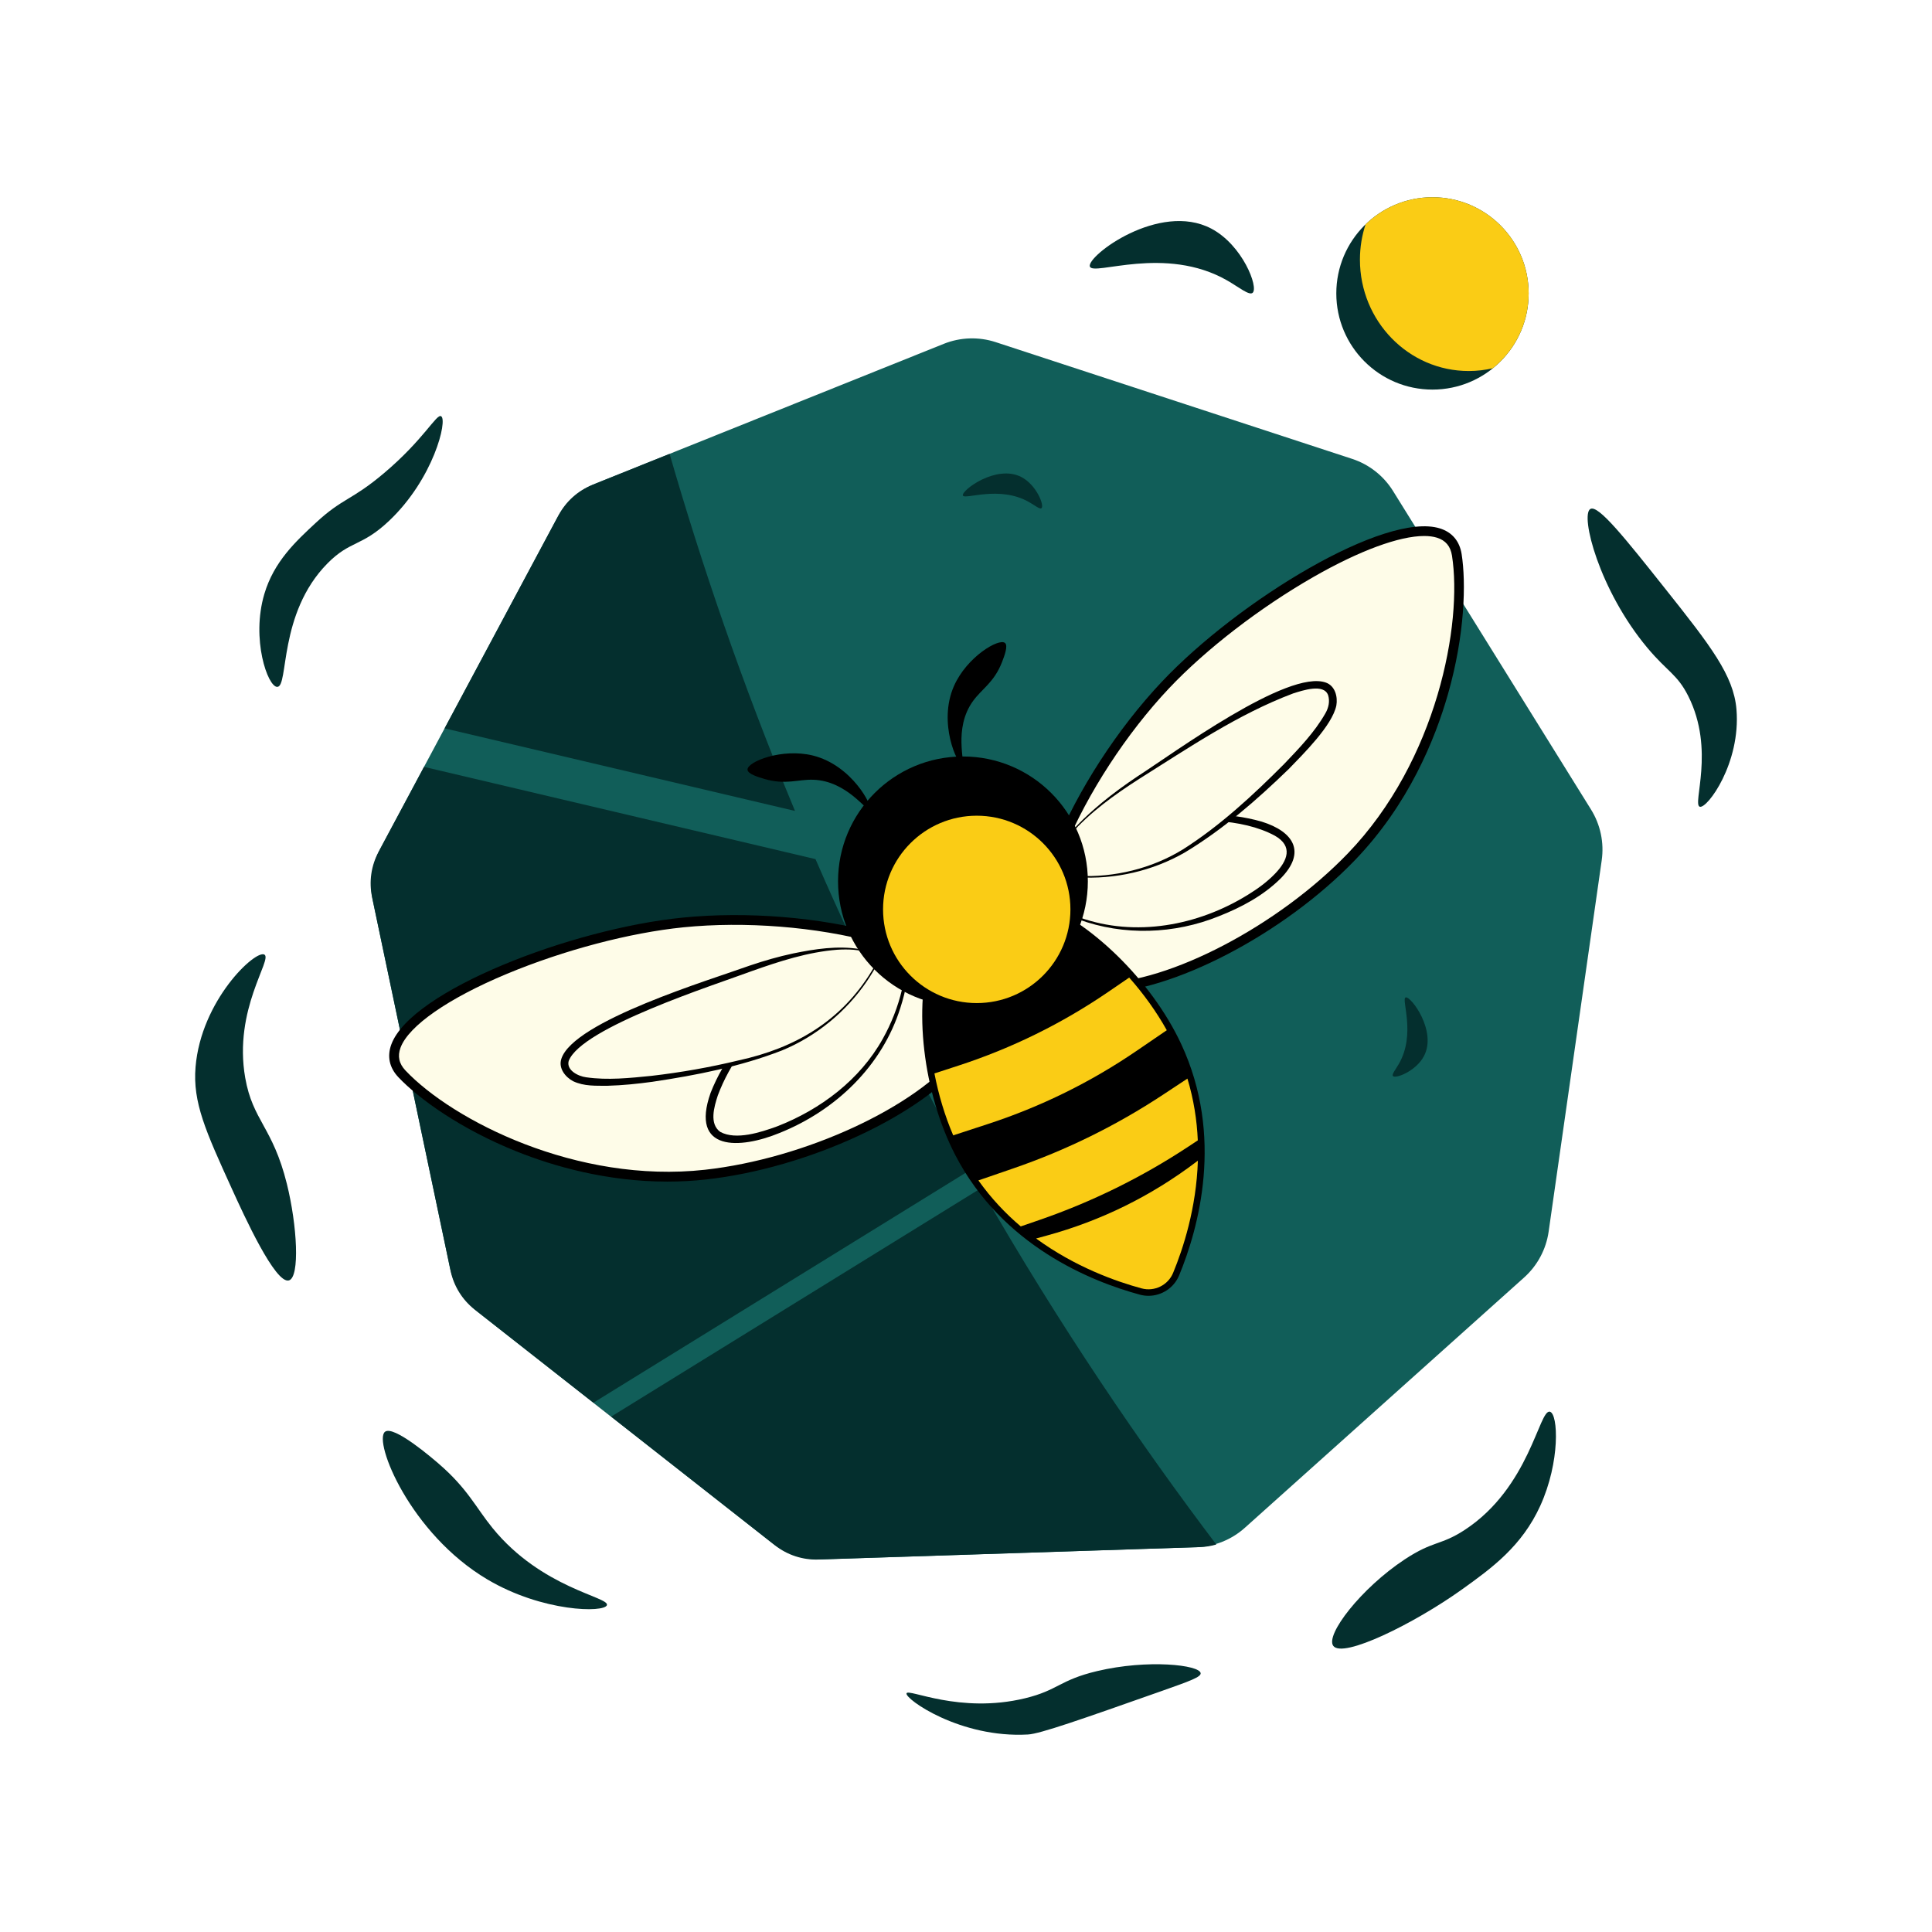
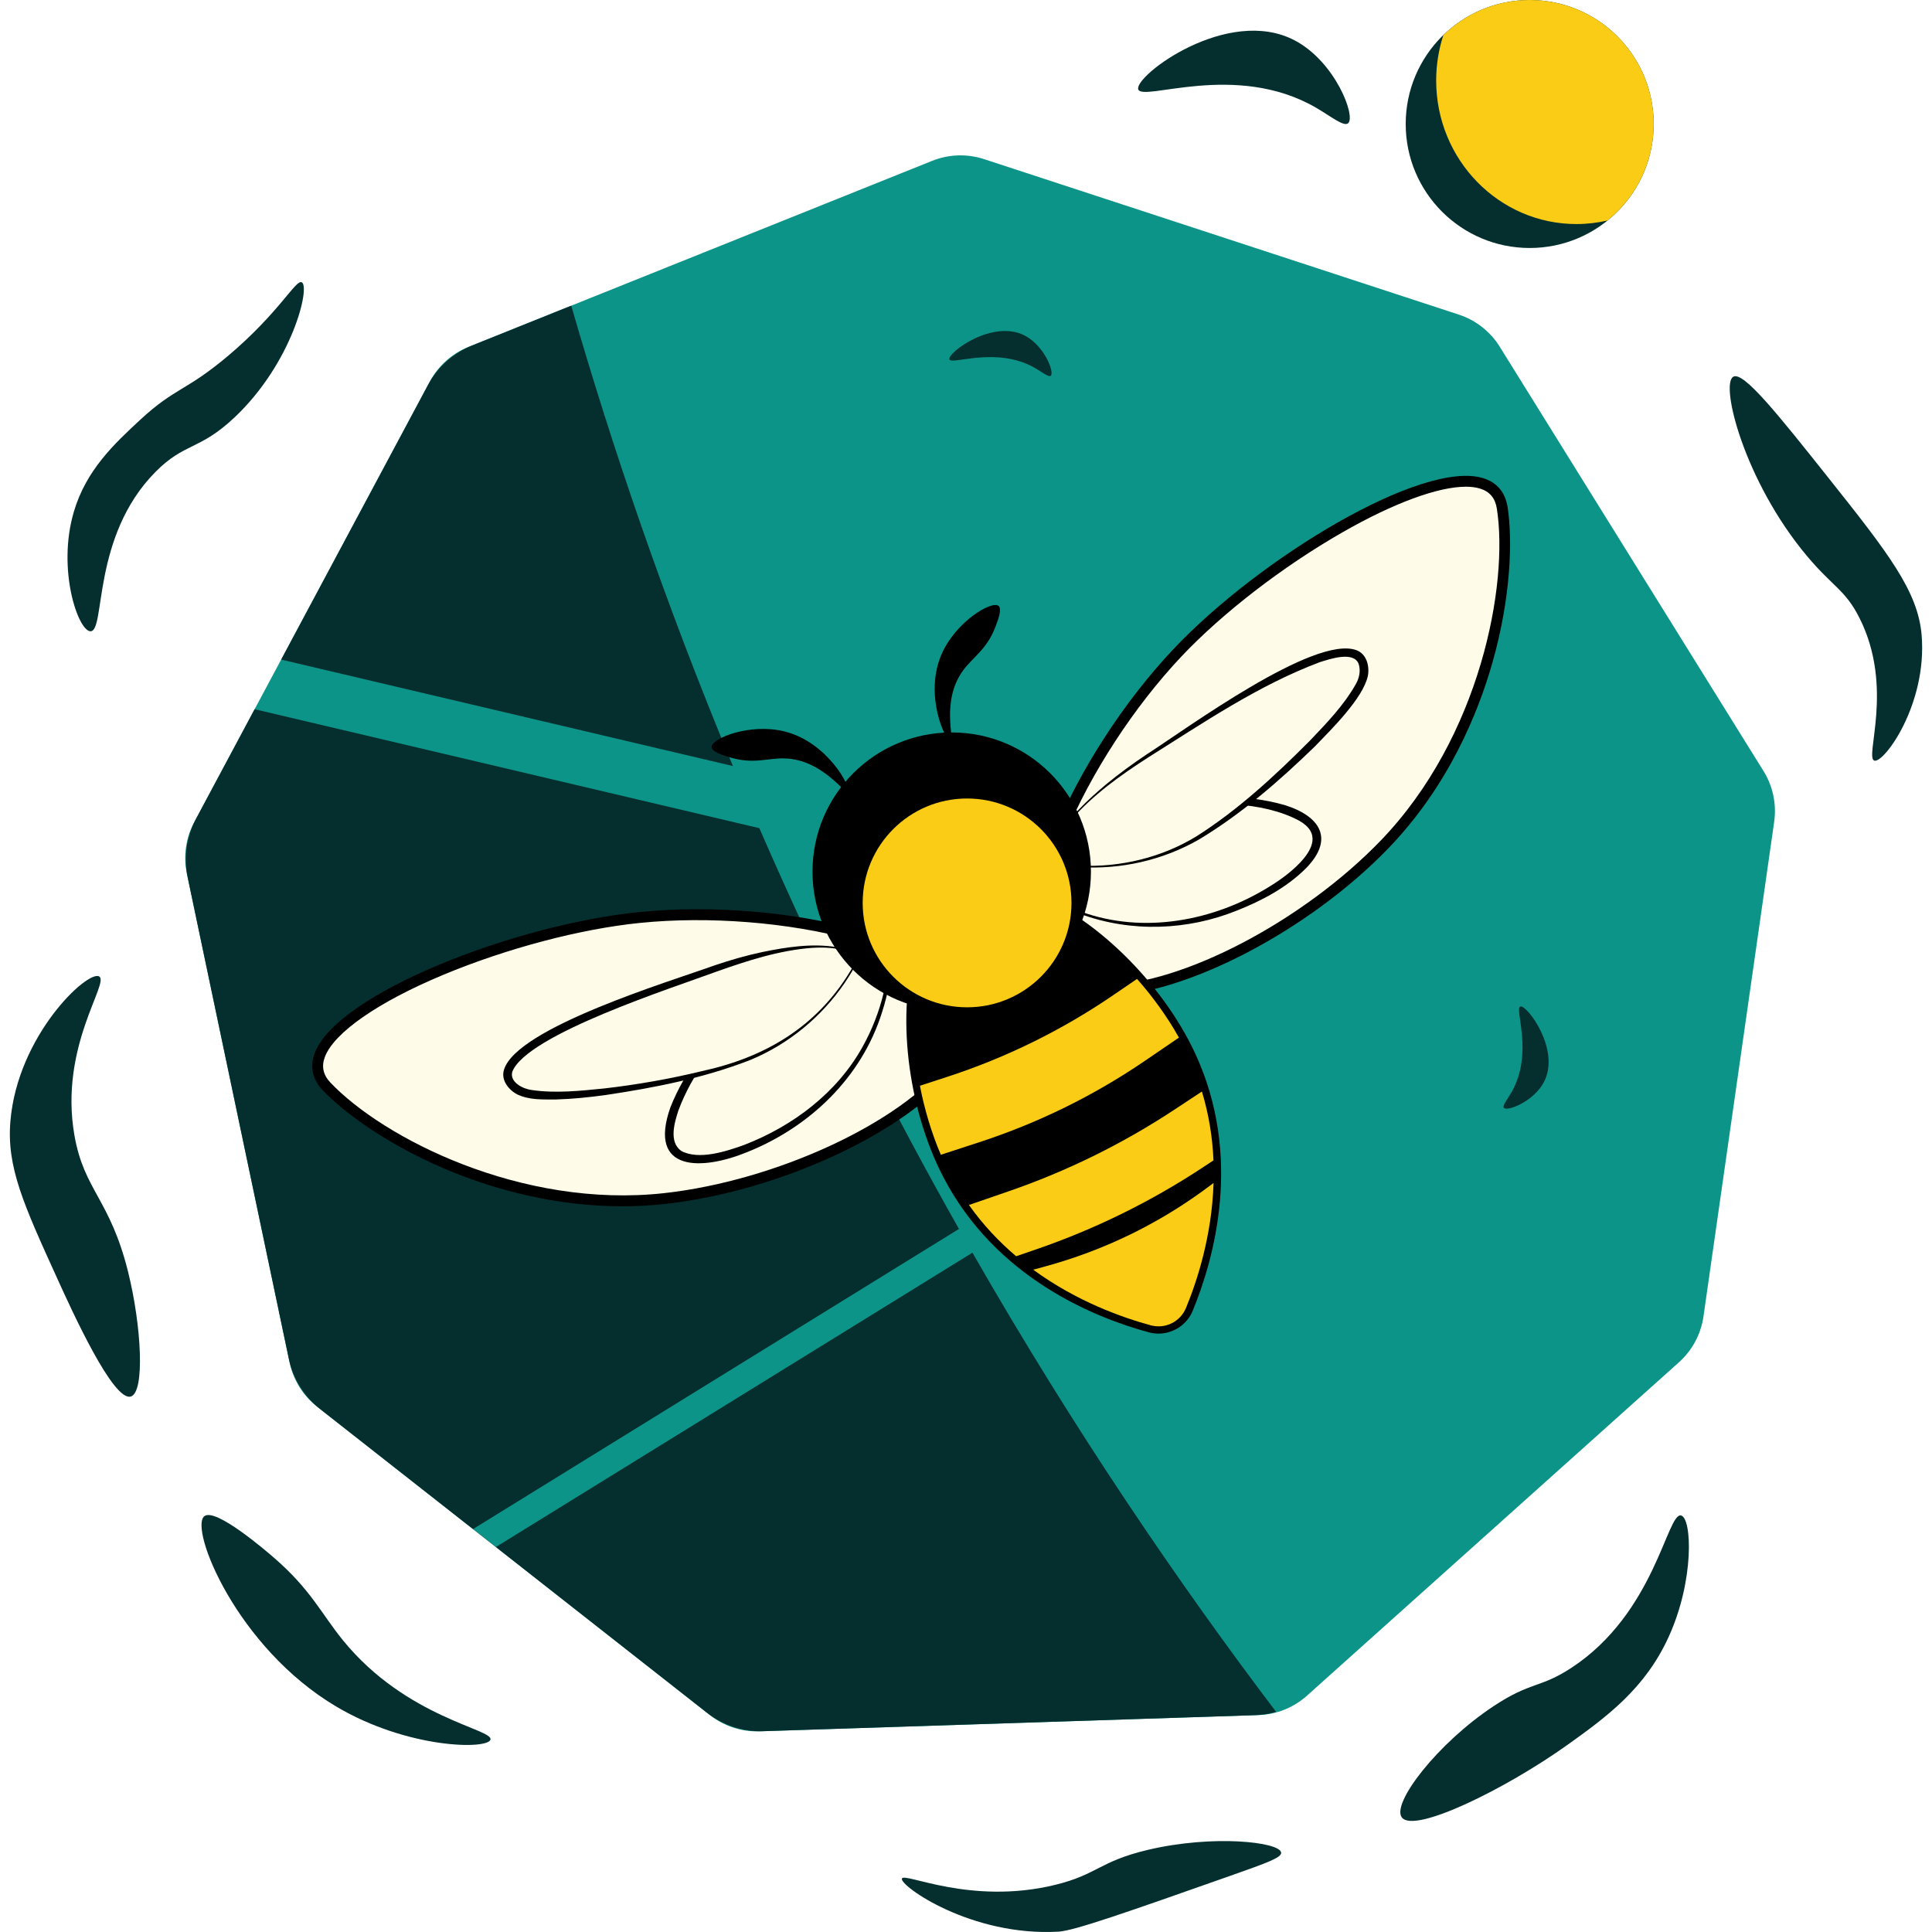
<svg xmlns="http://www.w3.org/2000/svg" version="1.1" id="logo" x="0px" y="0px" viewBox="0 0 1000 1000" style="enable-background:new 0 0 1000 1000;" xml:space="preserve">
  <style type="text/css">
- 	.st0{fill:#115E59;}
+ 	.st0{fill:#0D9488;}
	.st1{fill:none;}
	.st2{fill:#042F2E;}
- 	.st3{fill:#0D9488;}
- 	.st4{fill:#FACC15;}
- 	.st5{fill:#FEFCE8;}
+ 	.st3{fill:#FACC15;}
+ 	.st4{fill:#FEFCE8;}
</style>
  <g>
    <g id="bg_00000062173320780493342500000001210611199719068292_">
-       <path class="st0" d="M619.35,800.81l-194.03,6.32c-9.24,0.3-18.29-2.66-25.56-8.37l-152.7-119.88c-7.27-5.71-12.3-13.8-14.2-22.84    l-39.92-189.99c-1.9-9.05-0.55-18.48,3.81-26.63l91.54-171.2c4.36-8.15,11.45-14.51,20.03-17.95l180.17-72.3    c8.58-3.44,18.1-3.75,26.88-0.88l184.49,60.42c8.79,2.88,16.28,8.76,21.16,16.61L823.51,419c4.88,7.85,6.84,17.17,5.53,26.32    l-27.47,192.18c-1.31,9.15-5.8,17.55-12.68,23.72L644.32,790.79C637.43,796.96,628.59,800.51,619.35,800.81z" />
-       <path class="st1" d="M817.23,394.48L699.27,235.75c-4.82-6.48-11.76-11.06-19.61-12.92l-192.4-45.77    c-7.85-1.87-16.12-0.91-23.33,2.71L325.6,249.09l328.78,539.12c4.81-1.83,9.18-4.72,12.76-8.51l135.83-143.74    c5.55-5.87,8.85-13.5,9.32-21.56l11.66-197.42C824.43,408.92,822.05,400.96,817.23,394.48z" />
+       <path class="st0" d="M651.51,887.71l-258.45,8.42c-9.24,0.3-18.29-2.66-25.56-8.37L164.11,728.08c-7.27-5.71-12.3-13.8-14.2-22.84    L96.73,452.17c-1.9-9.05-0.55-18.48,3.81-26.63l121.93-228.03c4.36-8.15,11.45-14.51,20.03-17.95l239.98-96.31    c8.58-3.44,18.1-3.75,26.88-0.88l245.74,80.48c8.79,2.88,16.28,8.76,21.16,16.61l136.52,219.61c4.88,7.85,6.84,17.17,5.53,26.32    l-36.59,255.98c-1.31,9.15-5.8,17.55-12.68,23.72L676.47,877.69C669.59,883.86,660.75,887.41,651.51,887.71z" />
+       <path class="st1" d="M902.5,363.95l-152.1-204.65c-6.21-8.35-15.16-14.25-25.29-16.66L477.06,83.63    c-10.13-2.41-20.78-1.17-30.08,3.49L268.63,176.5l423.9,695.09c6.2-2.36,11.83-6.08,16.45-10.97L884.11,675.3    c7.15-7.57,11.4-17.41,12.02-27.8l15.03-254.54C911.78,382.57,908.71,372.3,902.5,363.95z" />
      <g>
-         <path class="st1" d="M316.26,733.21l84.93,66.67c6.35,4.99,14.25,7.57,22.32,7.31l197.66-6.44c2.86-0.09,5.67-0.55,8.38-1.33     c-38.93-51.39-80.96-112.86-122.02-184.53L316.26,733.21z" />
-         <path class="st1" d="M346.58,234.92c-13.31,5.34-26.63,10.69-39.94,16.03c-7.49,3.01-13.69,8.56-17.49,15.68l-93.25,174.4     c-3.81,7.12-4.98,15.35-3.32,23.25l40.66,193.54c1.66,7.9,6.05,14.96,12.4,19.95l61.57,48.34l194.98-120.61     c-13.18-23.34-26.24-47.72-39.04-73.18" />
+         <path class="st1" d="M256.59,800.68l109.5,85.96c8.19,6.43,18.38,9.77,28.78,9.43l254.85-8.3c3.68-0.12,7.31-0.71,10.8-1.71     C610.32,819.8,556.13,740.54,503.2,648.14L256.59,800.68z" />
+         <path class="st1" d="M295.68,158.22c-17.17,6.89-34.33,13.78-51.5,20.67c-9.66,3.88-17.65,11.03-22.55,20.21L101.39,423.96     c-4.91,9.18-6.43,19.79-4.29,29.98l52.43,249.53c2.14,10.19,7.8,19.29,15.99,25.72l79.38,62.32l251.39-155.5     c-16.99-30.09-33.83-61.53-50.34-94.35" />
        <g>
-           <path class="st2" d="M507.63,615.08L316.38,733.21l-9.18-7.2l195.02-120.45c-13.19-23.36-26.26-47.76-39.08-73.24      c-15.02-29.86-28.65-59.12-41.04-87.64l-202.62-47.75l-23.58,44.11c-3.81,7.12-4.98,15.35-3.32,23.25l40.66,193.54      c1.66,7.9,6.05,14.96,12.4,19.95l155.55,122.12c6.35,4.99,14.25,7.57,22.32,7.31l197.66-6.44c2.86-0.09,5.67-0.55,8.38-1.33      C590.65,748.08,548.66,686.67,507.63,615.08z" />
-           <path class="st2" d="M411.49,419.74c-27.87-66.96-48.89-129.34-64.91-184.82c-13.31,5.34-26.63,10.69-39.94,16.03      c-7.49,3.01-13.69,8.56-17.49,15.68L230.12,377L411.49,419.74C411.49,419.74,411.49,419.74,411.49,419.74z" />
-           <path class="st2" d="M422.09,444.67L422.09,444.67" />
-           <path class="st2" d="M411.49,419.74" />
-           <rect x="213.5" y="386.96" transform="matrix(0.4715 -0.8818 0.8818 0.4715 -222.4384 402.7287)" class="st2" width="22.59" height="0" />
-           <path class="st3" d="M510.29,613.44c-1.81-3.15-3.62-6.33-5.42-9.52l-2.65,1.64c1.8,3.2,3.61,6.37,5.42,9.53L510.29,613.44z" />
+           <path class="st2" d="M503.33,648.38l-246.58,152.3l-11.84-9.28l251.44-155.3c-17.01-30.12-33.86-61.58-50.39-94.44      c-19.36-38.5-36.93-76.23-52.92-113L131.8,367.09l-30.41,56.87c-4.91,9.18-6.43,19.79-4.29,29.98l52.43,249.53      c2.14,10.19,7.8,19.29,15.99,25.72l200.56,157.45c8.19,6.43,18.38,9.77,28.78,9.43l254.85-8.3c3.68-0.12,7.31-0.71,10.8-1.71      C610.37,819.85,556.23,740.68,503.33,648.38z" />
+           <path class="st2" d="M379.37,396.52c-35.93-86.33-63.04-166.76-83.69-238.3c-17.17,6.89-34.33,13.78-51.5,20.67      c-9.66,3.88-17.65,11.03-22.55,20.21l-76.09,142.31L379.37,396.52C379.37,396.52,379.37,396.52,379.37,396.52z" />
+           <path class="st2" d="M393.04,428.66L393.04,428.66" />
+           <path class="st2" d="M379.37,396.52" />
+           <rect x="124.1" y="354.25" transform="matrix(0.4715 -0.8818 0.8818 0.4715 -239.1151 309.4884)" class="st2" width="29.12" height="0" />
+           <path class="st0" d="M506.76,646.26c-2.33-4.07-4.66-8.16-6.99-12.28l-3.42,2.11c2.33,4.12,4.66,8.21,6.99,12.28L506.76,646.26z      " />
        </g>
      </g>
    </g>
    <g id="bg_deco">
-       <path class="st2" d="M149.57,662.73c-7.02,2.11-23.3-33.68-29.52-47.34c-13.58-29.85-20.37-44.77-18.83-63.14    c2.88-34.46,30.86-60.64,35.59-58.18c4.49,2.33-16.13,28.21-9.88,63.84c3.9,22.22,14.25,25.44,21.55,54.84    C153.84,634.36,155.3,661.01,149.57,662.73z" />
-       <path class="st2" d="M199.23,741.12c-6,5.01,12.98,52.7,53.08,76.42c28.59,16.92,60.55,17.28,61.83,13.27    c1.37-4.27-33.68-8.58-59.16-39.85c-8.74-10.73-12.88-20.37-27.81-33.26C224.24,755.16,203.67,737.4,199.23,741.12z" />
-       <path class="st2" d="M469.21,876.47c-0.89,2.89,27.79,23.31,62.88,21.3c6.3-0.36,27.32-7.74,69.12-22.48    c15.07-5.31,20.48-7.31,20.24-9.27c-0.53-4.24-27.23-7.32-53.61-1.06c-19.45,4.62-20.07,9.89-37.26,14.06    C496.67,887.24,470.04,873.76,469.21,876.47z" />
-       <path class="st2" d="M690.1,851.9c4.93,6.65,41.66-11.39,66.52-29.14c15.65-11.18,31.12-22.51,40.61-43.34    c10.4-22.82,9.32-47.58,5.01-48.72c-5.65-1.49-10.37,39.17-44.17,61.22c-12.47,8.14-16.09,5.38-31.01,15.23    C704.41,822.12,685.9,846.24,690.1,851.9z" />
-       <path class="st2" d="M823.16,263.44c-5.34,3.11,4.53,42.04,29.53,71.89c10.54,12.58,15.43,13.6,21.16,24.98    c14.05,27.92,1.88,56.13,5.97,57.26c3.88,1.07,21.29-22.66,18.97-50.41c-1.47-17.59-13.37-32.88-37.12-62.75    C841.25,278.72,827.22,261.07,823.16,263.44z" />
-       <path class="st2" d="M564.1,137.93c1.57,5.19,38.95-11.32,71.25,7.33c6.03,3.48,11.25,7.83,13.01,6.3    c3.19-2.76-5.19-24.71-21.41-33.24C600.08,104.19,562.46,132.51,564.1,137.93z" />
-       <path class="st2" d="M727.58,516.25c-2.51,0.76,5.47,18.82-3.54,34.42c-1.68,2.92-3.78,5.44-3.05,6.28    c1.33,1.54,11.94-2.51,16.06-10.34C743.88,533.63,730.2,515.45,727.58,516.25z" />
-       <path class="st2" d="M498.38,256.43c0.76,2.51,18.82-5.47,34.42,3.54c2.92,1.68,5.44,3.78,6.28,3.05    c1.54-1.33-2.51-11.94-10.34-16.06C515.77,240.13,497.59,253.82,498.38,256.43z" />
-       <path class="st2" d="M143.48,355.53c6.1,0.01,0.37-37.94,26.02-63.92c11.82-11.97,17.62-8.55,31.82-21.96    c23.08-21.78,30.45-52.19,27.01-54.21c-2.41-1.42-8.86,11.98-29.63,29.51c-16.88,14.25-21.25,12.67-35.28,25.69    c-10.3,9.55-21.65,20.07-26.6,36.81C129.91,330.77,138.56,355.52,143.48,355.53z" />
+       <path class="st2" d="M67.72,722.83c-9.05,2.72-30.05-43.42-38.06-61.04c-17.51-38.48-26.26-57.72-24.28-81.41    c3.71-44.43,39.78-78.18,45.89-75.01c5.79,3.01-20.8,36.38-12.74,82.31c5.03,28.65,18.37,32.79,27.79,70.71    C73.23,686.26,75.1,720.61,67.72,722.83z" />
+       <path class="st2" d="M105.7,784.83c-7.73,6.46,16.74,67.95,68.43,98.53c36.87,21.81,78.07,22.28,79.72,17.11    c1.77-5.51-43.42-11.06-76.28-51.39c-11.27-13.84-16.61-26.26-35.86-42.88C137.94,802.94,111.43,780.04,105.7,784.83z" />
+       <path class="st2" d="M466.81,972.36c-1.15,3.72,35.83,30.06,81.08,27.46c8.12-0.47,35.23-9.98,89.12-28.98    c19.43-6.85,26.41-9.42,26.1-11.96c-0.68-5.46-35.1-9.44-69.12-1.36c-25.08,5.96-25.88,12.75-48.04,18.13    C502.21,986.25,467.88,968.87,466.81,972.36z" />
+       <path class="st2" d="M725.57,940.69c6.35,8.57,53.72-14.69,85.77-37.57c20.18-14.41,40.12-29.02,52.36-55.88    c13.41-29.42,12.02-61.35,6.46-62.82c-7.28-1.93-13.37,50.5-56.95,78.94c-16.08,10.49-20.75,6.94-39.98,19.64    C744.01,902.29,720.15,933.39,725.57,940.69z" />
+       <path class="st2" d="M897.12,195c-6.89,4.02,5.84,54.21,38.08,92.69c13.59,16.22,19.89,17.53,27.28,32.2    c18.12,36,2.43,72.37,7.69,73.82c5.01,1.38,27.45-29.22,24.46-65c-1.9-22.68-17.24-42.4-47.86-80.9    C920.44,214.7,902.36,191.95,897.12,195z" />
+       <path class="st2" d="M589.15,46.21c2.03,6.69,50.22-14.6,91.87,9.45c7.78,4.49,14.51,10.09,16.77,8.13    c4.11-3.56-6.7-31.86-27.61-42.86C635.55,2.7,587.04,39.22,589.15,46.21z" />
+       <path class="st2" d="M786.91,520.95c-3.23,0.98,7.05,24.26-4.56,44.38c-2.17,3.76-4.87,7.01-3.93,8.1    c1.72,1.98,15.39-3.24,20.7-13.34C807.93,543.36,790.29,519.92,786.91,520.95z" />
+       <path class="st2" d="M491.4,185.97c0.98,3.23,24.26-7.05,44.38,4.56c3.76,2.17,7.01,4.87,8.1,3.93    c1.98-1.72-3.24-15.39-13.34-20.7C513.82,164.95,490.38,182.59,491.4,185.97z" />
+       <path class="st2" d="M46.85,326.75c7.86,0.02,0.48-48.91,33.54-82.41c15.24-15.44,22.71-11.03,41.03-28.31    c29.76-28.08,39.25-67.29,34.83-69.89c-3.11-1.82-11.43,15.45-38.2,38.04c-21.77,18.37-27.4,16.34-45.49,33.12    c-13.27,12.31-27.91,25.88-34.3,47.46C29.35,294.83,40.51,326.74,46.85,326.75z" />
      <g>
-         <circle class="st2" cx="741.45" cy="151.87" r="49.78" />
+         <circle class="st2" cx="791.77" cy="64.18" r="64.18" />
        <g>
-           <path class="st4" d="M760.23,192.04c4.29,0,8.46-0.51,12.47-1.44c11.3-9.12,18.53-23.08,18.53-38.73      c0-27.49-22.29-49.78-49.78-49.78c-13.47,0-25.69,5.36-34.65,14.06c-1.87,5.74-2.9,11.87-2.9,18.25      C703.9,166.24,729.12,192.04,760.23,192.04z" />
+           <path class="st3" d="M815.98,115.97c5.53,0,10.91-0.65,16.08-1.85c14.56-11.76,23.89-29.76,23.89-49.94      C855.95,28.73,827.22,0,791.77,0c-17.37,0-33.12,6.91-44.67,18.12c-2.41,7.4-3.74,15.31-3.74,23.53      C743.36,82.7,775.87,115.97,815.98,115.97z" />
        </g>
      </g>
    </g>
    <g id="bee">
      <g>
-         <path class="st5" d="M208.07,555.86c22.62,23.86,86.79,59.93,157.15,52.11c70.48-7.83,146.24-52.89,141.81-85.45     c-4.41-32.43-88.22-51.64-153.57-45.05C284.97,484.37,182.16,528.52,208.07,555.86z" />
-         <path d="M345.44,611.59c-31.54,0-58.94-7.99-77.64-15.44c-29.66-11.82-51.25-27.66-61.57-38.55l0,0     c-4.7-4.96-5.97-10.86-3.66-17.06c10.3-27.71,92.81-59.75,150.63-65.57c66.98-6.75,151.64,12.81,156.32,47.22     c1.08,7.92-1.97,16.55-9.07,25.65c-22.82,29.26-82.11,56.78-134.96,62.65C358.66,611.25,351.96,611.59,345.44,611.59z      M209.9,554.12c24.41,25.76,88.66,58.71,155.03,51.34c51.67-5.74,109.45-32.42,131.54-60.74c6.23-7.98,8.93-15.34,8.05-21.86     c-1.88-13.83-20.87-26.61-52.09-35.06c-29.95-8.11-66.86-11.03-98.72-7.82c-27.71,2.79-61.87,11.8-91.38,24.1     c-30.25,12.61-50.81,26.89-55.02,38.2C205.68,546.69,206.52,550.56,209.9,554.12L209.9,554.12z" />
+         <path class="st4" d="M168.98,562.26c25.21,26.6,96.74,66.8,175.16,58.09c78.56-8.73,163-58.95,158.06-95.24     c-4.92-36.14-98.33-57.56-171.17-50.22C254.7,482.58,140.1,531.79,168.98,562.26z" />
+         <path d="M322.1,624.38c-35.15,0-65.7-8.91-86.53-17.21c-33.06-13.17-57.13-30.83-68.63-42.97l0,0     c-5.24-5.53-6.65-12.11-4.08-19.02c11.48-30.88,103.45-66.6,167.89-73.09c74.65-7.52,169.02,14.28,174.24,52.64     c1.2,8.83-2.2,18.45-10.11,28.59c-25.44,32.61-91.52,63.29-150.43,69.83C336.83,624,329.36,624.38,322.1,624.38z M171.02,560.33     c27.21,28.71,98.82,65.44,172.8,57.23c57.59-6.4,121.99-36.14,146.62-67.7c6.94-8.9,9.96-17.09,8.97-24.37     c-2.1-15.41-23.26-29.65-58.06-39.08c-33.38-9.04-74.52-12.3-110.04-8.72c-30.88,3.11-68.96,13.16-101.85,26.87     c-33.71,14.05-56.64,29.97-61.33,42.58C166.31,552.04,167.26,556.36,171.02,560.33L171.02,560.33z" />
      </g>
      <g>
-         <path class="st5" d="M754.04,287.18c5.11,32.48-5.46,105.33-54.58,156.31c-49.2,51.07-131.12,83.61-154.22,60.23     c-23-23.28,12.91-101.4,57.99-149.16C650.48,304.5,748.19,249.97,754.04,287.18z" />
-         <path d="M568.87,513.96c-11.32,0-19.87-2.85-25.42-8.46c-24.41-24.7,11.74-103.72,57.95-152.67     c39.89-42.26,115.62-88.08,143.85-79.34c6.32,1.96,10.23,6.56,11.29,13.31l0,0c2.33,14.82,1.71,41.59-7.02,72.3     c-6.64,23.36-20.4,57.26-48.24,86.15c-36.9,38.3-94.87,68.48-131.98,68.72C569.16,513.95,569.01,513.96,568.87,513.96z      M737.17,277.43c-12.84,0-33.44,7.53-57.25,21.16c-27.75,15.88-55.73,37.45-74.85,57.7c-21.98,23.29-42.18,54.31-54.03,82.99     c-12.35,29.9-13.81,52.74-4,62.66c4.57,4.62,11.91,6.96,21.83,6.96c0.13,0,0.27,0,0.4,0c35.91-0.23,92.3-29.73,128.37-67.17     c46.34-48.1,59.42-119.1,53.9-154.16l0,0c-0.76-4.85-3.31-7.88-7.79-9.27C741.87,277.72,739.67,277.43,737.17,277.43z" />
+         <path class="st4" d="M777.53,262.79c5.7,36.2-6.08,117.4-60.83,174.22c-54.84,56.92-146.15,93.19-171.89,67.13     c-25.64-25.95,14.38-113.03,64.64-166.26C662.1,282.09,771,221.31,777.53,262.79z" />
+         <path d="M571.14,515.55c-12.62,0-22.15-3.17-28.34-9.43c-27.21-27.54,13.09-115.61,64.59-170.17     c44.46-47.1,128.87-98.18,160.34-88.44c7.05,2.18,11.4,7.31,12.58,14.84l0,0c2.6,16.52,1.91,46.36-7.82,80.59     c-7.4,26.03-22.74,63.82-53.77,96.03c-41.13,42.69-105.75,76.33-147.11,76.59C571.45,515.55,571.3,515.55,571.14,515.55z      M758.72,251.92c-14.32,0-37.28,8.4-63.81,23.58c-30.93,17.7-62.12,41.74-83.42,64.31c-24.5,25.96-47.02,60.54-60.22,92.51     c-13.77,33.32-15.39,58.78-4.46,69.84c5.09,5.15,13.27,7.76,24.33,7.76c0.15,0,0.3,0,0.45,0     c40.03-0.25,102.88-33.14,143.09-74.87c51.65-53.61,66.23-132.75,60.08-171.83l0,0c-0.85-5.41-3.69-8.79-8.69-10.33     C763.97,252.24,761.51,251.92,758.72,251.92z" />
      </g>
      <g id="ears_00000101783701917942496120000011021846856656249477_">
-         <path id="ears_00000141451830548474345020000009780082422666154685_" d="M520.16,332.77c1.76,1.4-0.29,6.72-1.48,9.83     c-4.09,10.62-10.43,13.86-15.08,20.29c-10.34,14.31-3.63,32.5-5.68,32.74c-2.24,0.26-12.58-21.38-4.15-40.54     C500.39,340.05,516.95,330.22,520.16,332.77z" />
+         <path id="ears_00000141451830548474345020000009780082422666154685_" d="M516.84,313.6c1.96,1.56-0.32,7.49-1.65,10.96     c-4.56,11.84-11.63,15.44-16.81,22.61c-11.52,15.95-4.05,36.23-6.33,36.5c-2.5,0.29-14.03-23.83-4.63-45.19     C494.8,321.72,513.27,310.76,516.84,313.6z" />
      </g>
      <g id="inside_wings">
        <g>
          <g>
-             <path class="st5" d="M401.93,522.33c23.8-19.77,49.85-22.31,61.75-22.34c3.54-0.01,5.78,2.6,5.23,6.1       c-1.85,11.75-8.34,37.11-31.52,57.61c-22.78,20.15-58.52,32.81-67.68,22.13C360.56,575.15,378.53,541.77,401.93,522.33z" />
-             <path d="M401.05,521.28c16.91-13.73,38.3-21.3,59.98-22.02c0,0,2.32-0.04,2.32-0.04c5.26-0.15,7.36,4.16,6.05,8.88       c-0.79,4.57-1.92,9.08-3.35,13.49c-9.48,30.2-33.47,53.16-62.53,64.82c-20.52,8.46-46.5,9.8-35.73-20.71       C374.63,548.21,386.78,533.23,401.05,521.28L401.05,521.28z M402.81,523.39c-13.5,11.84-25,26.77-31.28,43.63       c-1.88,5.8-4.55,14.66,1.28,18.85c8.15,4.43,21.04,0.19,29.39-2.85c22.45-8.71,42.92-24.09,54.76-45.4       c4.43-7.94,7.79-16.51,9.89-25.37c0.56-3.62,3.36-9.53-1.46-11.23c-1.06-0.39-3.13-0.21-4.3-0.2       C439.85,501.5,418.96,509.67,402.81,523.39L402.81,523.39z" />
+             <path class="st4" d="M385.06,524.89c26.53-22.04,55.56-24.87,68.83-24.9c3.95-0.01,6.44,2.9,5.83,6.8       c-2.06,13.1-9.3,41.36-35.13,64.21c-25.4,22.46-65.23,36.57-75.43,24.67C338.95,583.77,358.98,546.56,385.06,524.89z" />
+             <path d="M384.08,523.71c18.85-15.3,42.69-23.74,66.85-24.54c0,0,2.58-0.05,2.58-0.05c5.87-0.16,8.2,4.63,6.74,9.9       c-0.89,5.09-2.14,10.12-3.74,15.03c-10.57,33.66-37.3,59.25-69.7,72.25c-22.87,9.43-51.83,10.92-39.83-23.09       C354.64,553.74,368.17,537.03,384.08,523.71L384.08,523.71z M386.04,526.07c-15.05,13.19-27.86,29.83-34.87,48.63       c-2.1,6.47-5.08,16.34,1.43,21.01c9.09,4.94,23.46,0.21,32.76-3.17c25.02-9.7,47.83-26.85,61.04-50.6       c4.94-8.85,8.69-18.4,11.02-28.28c0.63-4.03,3.75-10.62-1.63-12.52c-1.18-0.43-3.49-0.23-4.79-0.23       C427.32,501.67,404.04,510.78,386.04,526.07L386.04,526.07z" />
          </g>
          <g>
-             <path class="st5" d="M388.76,501.15c29.2-10.23,50.17-12.33,61.33-8.21c3.32,1.23,4.51,4.45,2.77,7.54       c-5.83,10.37-20.76,31.87-49.63,43c-28.38,10.94-93.96,21.67-105.91,14.25C269.75,540.58,360.05,511.21,388.76,501.15z" />
-             <path d="M388.26,499.72c7.29-2.46,14.7-4.61,22.24-6.21c11.26-2.31,22.96-4.13,34.42-2.27c3.61,0.7,8.83,1.58,9.07,6.16       c0.15,2.06-1.14,3.77-2.08,5.46c-0.99,1.65-2.02,3.27-3.09,4.86c-10.81,15.93-26.28,28.66-44.1,36       c-21.52,8.36-44.33,12.83-67.1,16.22c-7.62,1.04-15.29,1.84-23.06,2.05c-6.01-0.04-12.19,0.36-17.94-2.37       c-4.06-2.17-7.63-6.71-6.09-11.5C296.63,528.53,367.83,507.1,388.26,499.72L388.26,499.72z M389.26,502.59       c-19.28,7.18-88.46,29.26-94.92,46.6c-1.24,4.76,4.89,7.88,9.05,8.41c11.12,1.62,22.62,0.38,33.82-0.74       c15.14-1.75,30.22-4.41,45.04-7.99c29.26-6.35,53.17-20.33,69.01-46.38c0.9-1.59,2.15-3.15,2.03-5.05       c-0.02-1.82-1.37-3.38-3.04-4.04c-5.35-1.98-11.18-2.16-16.83-1.82C418.22,492.76,403.57,497.52,389.26,502.59L389.26,502.59z" />
+             <path class="st4" d="M370.38,501.29c32.55-11.4,55.91-13.75,68.36-9.15c3.7,1.37,5.03,4.96,3.09,8.41       c-6.5,11.56-23.14,35.52-55.32,47.93c-31.63,12.2-104.73,24.16-118.04,15.88C237.73,545.23,338.38,512.49,370.38,501.29z" />
+             <path d="M369.82,499.69c8.13-2.74,16.38-5.14,24.79-6.92c12.55-2.58,25.59-4.6,38.37-2.54c4.03,0.78,9.85,1.76,10.11,6.86       c0.16,2.3-1.27,4.2-2.32,6.09c-1.1,1.84-2.26,3.64-3.45,5.42c-12.05,17.76-29.29,31.95-49.16,40.12       c-23.99,9.32-49.41,14.3-74.79,18.08c-8.5,1.16-17.04,2.05-25.7,2.29c-6.7-0.05-13.59,0.4-20-2.65       c-4.53-2.42-8.5-7.48-6.79-12.82C267.69,531.8,347.06,507.92,369.82,499.69L369.82,499.69z M370.94,502.88       c-21.49,8-98.6,32.61-105.8,51.94c-1.38,5.31,5.46,8.79,10.09,9.37c12.39,1.81,25.21,0.43,37.7-0.83       c16.88-1.95,33.68-4.91,50.2-8.9c32.62-7.08,59.27-22.66,76.92-51.69c1-1.77,2.39-3.51,2.27-5.63       c-0.02-2.03-1.52-3.77-3.39-4.5c-5.96-2.2-12.46-2.4-18.75-2.02C403.22,491.93,386.89,497.23,370.94,502.88L370.94,502.88z" />
          </g>
        </g>
        <g>
          <g>
-             <path class="st5" d="M597.92,425.89c-30.19,6.8-48.09,25.89-55.37,35.3c-2.17,2.8-1.46,6.17,1.64,7.87       c10.44,5.7,34.49,16.03,64.87,10.17c29.87-5.76,61.7-26.36,58.82-40.12C665.01,425.33,627.59,419.2,597.92,425.89z" />
-             <path d="M598.17,427.02c-20.78,4.41-40.17,15.87-53.68,32.36c0,0-1.43,1.78-1.43,1.78c-2.07,2.27-1.76,5.75,1,7.3       c4.66,2.55,9.61,4.65,14.63,6.38c28.95,10.39,61.5,4.26,87.19-11.68c5.13-3.14,10.02-6.72,14.1-10.96       c6.42-6.69,9.49-14.17-0.13-19.65C642.85,423.36,616.89,423.28,598.17,427.02L598.17,427.02z M597.66,424.75       c18.16-4.04,37.41-4.65,55.44,0.54c16.53,5.16,23.27,15.83,9.6,29.56c-9.02,8.87-20.2,14.8-31.81,19.38       c-23.01,9.32-49.24,10.23-72.57,1.67c-4.35-1.56-8.59-3.42-12.67-5.58c-4.25-1.74-6.43-5.69-3.21-9.64c0,0,1.44-1.8,1.44-1.8       C557.62,442.22,576.56,429.77,597.66,424.75L597.66,424.75z" />
+             <path class="st4" d="M603.51,417.39c-33.64,7.58-53.6,28.86-61.72,39.34c-2.42,3.12-1.63,6.87,1.83,8.77       c11.64,6.36,38.45,17.86,72.31,11.33c33.29-6.42,68.77-29.38,65.56-44.72C678.29,416.77,636.58,409.94,603.51,417.39z" />
+             <path d="M603.8,418.66c-23.16,4.91-44.77,17.69-59.83,36.07c0,0-1.6,1.99-1.6,1.99c-2.31,2.53-1.96,6.41,1.11,8.14       c5.19,2.85,10.71,5.18,16.31,7.11c32.27,11.58,68.55,4.75,97.18-13.01c5.71-3.5,11.17-7.5,15.72-12.21       c7.15-7.46,10.58-15.8-0.14-21.9C653.6,414.57,624.66,414.48,603.8,418.66L603.8,418.66z M603.22,416.12       c20.24-4.5,41.69-5.18,61.79,0.6c18.42,5.75,25.93,17.64,10.71,32.95c-10.05,9.89-22.52,16.5-35.45,21.61       c-25.64,10.39-54.88,11.4-80.89,1.86c-4.85-1.74-9.57-3.81-14.13-6.22c-4.73-1.94-7.17-6.34-3.58-10.74c0,0,1.6-2.01,1.6-2.01       C558.6,435.59,579.71,421.73,603.22,416.12L603.22,416.12z" />
          </g>
          <g>
-             <path class="st5" d="M589.17,402.53c-25.92,16.9-40.38,32.22-43.92,43.58c-1.06,3.38,0.78,6.29,4.28,6.8       c11.78,1.71,37.92,2.99,64.35-13.09c25.98-15.81,74.49-61.23,75.9-75.22C693.01,332.29,614.65,385.92,589.17,402.53z" />
-             <path d="M589.6,403.18c-12.81,8.23-25.39,17.22-35.48,28.72c-3.09,3.62-5.85,7.56-7.76,11.92c-1.11,2.42-2.01,5.74,0.43,7.63       c1.46,1.25,3.47,1.21,5.29,1.47c1.9,0.2,3.8,0.34,5.7,0.44c19,0.92,38.34-3.77,54.51-13.72c19.26-12.25,36.23-27.99,52.3-44.12       c7.77-8.14,15.81-16.45,21.37-26.2c1.77-3.01,2.43-6.36,1.49-9.45c-2.19-6.27-13.29-2.46-18.05-0.98       C640.87,369.61,615.32,387.03,589.6,403.18L589.6,403.18z M588.74,401.87c18.49-11.87,77.95-55.71,97.58-48.55       c4.73,1.72,6.17,7.3,5.37,11.85c-2.16,10.41-17.1,25.05-24.59,32.83c-16.55,16.03-34.06,31.34-53.86,43.25       c-16.73,9.61-36.27,14.04-55.5,12.82c-1.92-0.13-3.83-0.3-5.74-0.54c-1.9-0.28-4.03-0.32-5.55-1.68       c-3.43-2.96-0.93-7.58,0.71-10.82c5.63-10.11,14.29-18.11,23.06-25.48C576.15,410.67,582.36,406.15,588.74,401.87       L588.74,401.87z" />
+             <path class="st4" d="M593.76,391.36c-28.89,18.83-45,35.92-48.96,48.58c-1.18,3.77,0.87,7.01,4.77,7.58       c13.13,1.9,42.26,3.34,71.72-14.59c28.96-17.63,83.03-68.25,84.6-83.84C709.51,313.06,622.16,372.84,593.76,391.36z" />
+             <path d="M594.23,392.09c-14.28,9.17-28.3,19.2-39.55,32.01c-3.45,4.03-6.52,8.43-8.65,13.29c-1.24,2.7-2.24,6.39,0.48,8.51       c1.63,1.4,3.87,1.35,5.9,1.64c2.12,0.22,4.24,0.38,6.36,0.49c21.18,1.03,42.73-4.2,60.75-15.3       c21.47-13.66,40.38-31.2,58.3-49.18c8.66-9.07,17.63-18.33,23.81-29.21c1.97-3.35,2.71-7.09,1.66-10.53       c-2.44-6.99-14.81-2.74-20.12-1.09C651.38,354.66,622.9,374.08,594.23,392.09L594.23,392.09z M593.28,390.63       c20.61-13.23,86.89-62.1,108.77-54.11c5.27,1.92,6.88,8.14,5.98,13.21c-2.4,11.61-19.06,27.93-27.41,36.59       c-18.44,17.87-37.96,34.93-60.03,48.2c-18.65,10.71-40.43,15.65-61.86,14.29c-2.14-0.15-4.27-0.34-6.39-0.6       c-2.12-0.32-4.49-0.35-6.19-1.87c-3.82-3.3-1.03-8.45,0.79-12.06c6.27-11.27,15.93-20.18,25.71-28.4       C579.25,400.43,586.18,395.39,593.28,390.63L593.28,390.63z" />
          </g>
        </g>
      </g>
      <g id="body_00000072969753152341075380000001384290947776241064_">
        <g>
-           <path id="body_00000121255617124925875640000013626923203068155309_" d="M608.3,541.77c22.27,47.72,7.81,95.48-1.09,117.04      c-2.65,6.42-9.65,9.86-16.35,8.04c-22.51-6.1-69.18-23.78-93.4-70.54c-23.81-45.97-22.63-113.64,5.99-127.73      S586.41,494.86,608.3,541.77z" />
-           <path d="M594.45,670.71c-1.48,0-2.98-0.19-4.47-0.6c-25.24-6.84-71.21-25.31-95.52-72.24c-16.75-32.33-21.93-76.98-12.33-106.18      c4.2-12.78,11.06-21.82,19.82-26.13c8.76-4.31,20.11-4.23,32.8,0.23c29,10.21,61.21,41.56,76.61,74.55      c22.35,47.9,8.95,95.59-1.03,119.76C607.63,666.64,601.25,670.71,594.45,670.71z M516.59,469.14c-4.36,0-8.28,0.83-11.65,2.49      c-7.1,3.49-12.76,11.16-16.39,22.18c-9.09,27.64-4.08,70.1,11.91,100.96c23.12,44.64,67.12,62.28,91.29,68.83      c5.04,1.37,10.35-1.25,12.34-6.07c9.56-23.14,22.42-68.77,1.15-114.32l0,0c-14.7-31.5-45.29-61.37-72.73-71.03      C526.77,470.15,521.41,469.14,516.59,469.14z" />
+           <path id="body_00000121255617124925875640000013626923203068155309_" d="M615.09,546.56c24.82,53.19,8.7,106.43-1.22,130.45      c-2.95,7.15-10.75,10.99-18.22,8.97c-25.09-6.8-77.11-26.5-104.11-78.62C465,556.12,466.32,480.69,498.21,465      C530.1,449.3,590.68,494.27,615.09,546.56z" />
+           <path d="M599.64,690.28c-1.65,0-3.32-0.22-4.98-0.66c-28.13-7.62-79.37-28.21-106.47-80.52      c-18.67-36.03-24.44-85.8-13.74-118.35c4.69-14.25,12.33-24.32,22.09-29.12c9.77-4.81,22.41-4.72,36.56,0.26      c32.32,11.37,68.23,46.32,85.39,83.09c24.92,53.39,9.97,106.55-1.15,133.48C614.34,685.74,607.22,690.28,599.64,690.28z       M512.86,465.6c-4.86,0-9.23,0.92-12.99,2.77c-7.91,3.89-14.23,12.44-18.27,24.72c-10.13,30.8-4.55,78.13,13.27,112.53      c25.78,49.75,74.81,69.42,101.75,76.72c5.62,1.52,11.53-1.39,13.76-6.77c10.65-25.79,24.99-76.65,1.29-127.42l0,0      c-16.39-35.11-50.48-68.41-81.07-79.17C524.2,466.73,518.23,465.6,512.86,465.6z" />
        </g>
        <g id="yellow">
-           <path class="st4" d="M618.98,601.54c-23.25,17.59-49.09,30.31-77.21,38l-5.49,1.5c20.26,14.81,41.5,22.28,54.58,25.82      c6.7,1.81,13.7-1.63,16.35-8.04c5.11-12.37,12.04-33.39,12.81-58.07L618.98,601.54z" />
-           <path class="st4" d="M601.84,566.71c-24.09,15.88-49.93,28.6-77.21,38l-18.21,6.27c6.59,9.29,14.07,17.17,21.92,23.81l9.49-3.27      c27.28-9.4,53.12-22.11,77.21-38l4.94-3.26c-0.44-10.28-2.07-21.05-5.37-31.98L601.84,566.71z" />
-           <path class="st4" d="M511.22,581.83c27.49-8.97,53.33-21.68,77.21-38l15.5-10.59c-5.39-9.65-12.06-18.88-19.46-27.25l-10.97,7.5      c-23.88,16.31-49.72,29.03-77.21,38l-12.63,4.12c2.12,10.97,5.36,21.89,9.72,32.05L511.22,581.83z" />
+           <path class="st3" d="M626.98,613.18c-25.91,19.61-54.71,33.78-86.06,42.35l-6.12,1.67c22.58,16.5,46.26,24.83,60.84,28.78      c7.47,2.02,15.27-1.81,18.22-8.97c5.7-13.79,13.42-37.21,14.28-64.72L626.98,613.18z" />
+           <path class="st3" d="M607.88,574.35c-26.85,17.71-55.65,31.88-86.06,42.35l-20.3,6.99c7.34,10.36,15.69,19.14,24.43,26.54      l10.58-3.64c30.41-10.47,59.21-24.65,86.06-42.35l5.51-3.63c-0.49-11.46-2.3-23.46-5.99-35.64L607.88,574.35z" />
+           <path class="st3" d="M506.87,591.21c30.64-10,59.44-24.17,86.06-42.35l17.28-11.8c-6.01-10.76-13.44-21.05-21.69-30.38      l-12.23,8.36c-26.62,18.18-55.42,32.36-86.06,42.35l-14.08,4.59c2.36,12.23,5.98,24.39,10.83,35.72L506.87,591.21z" />
        </g>
      </g>
      <g id="head">
-         <circle cx="498.42" cy="456.2" r="64.65" />
-         <circle class="st4" cx="505.56" cy="470.7" r="48.49" />
+         <circle cx="492.61" cy="451.17" r="72.06" />
+         <circle class="st3" cx="500.56" cy="467.34" r="54.04" />
      </g>
      <g id="ears_00000071554324710811259270000011825074718819863991_">
-         <path id="ears_00000075879588110871160990000006636914710154424730_" d="M386.91,398.34c0.04,2.25,5.5,3.87,8.7,4.82     c10.91,3.24,17.34,0.19,25.27,0.43c17.65,0.54,27.97,16.95,29.41,15.48c1.58-1.61-9.26-23.01-29.59-28.02     C404.74,387.12,386.84,394.25,386.91,398.34z" />
+         <path id="ears_00000075879588110871160990000006636914710154424730_" d="M368.32,386.69c0.04,2.51,6.13,4.32,9.69,5.38     c12.16,3.61,19.33,0.21,28.17,0.48c19.67,0.6,31.18,18.89,32.78,17.25c1.76-1.8-10.32-25.65-32.98-31.23     C388.19,374.18,368.24,382.13,368.32,386.69z" />
      </g>
    </g>
  </g>
  <g>
-     <path class="st1" d="M404.04,435.99l-234.38-55.24l-27.28,51.02c-4.4,8.24-5.76,17.76-3.84,26.9l47.04,223.87   c1.92,9.14,7,17.31,14.34,23.08l179.94,141.26c7.35,5.77,16.49,8.76,25.82,8.46l228.64-7.45c3.31-0.11,6.56-0.63,9.69-1.54   c-61.47-81.15-129.63-184-192.49-308.98C434.14,502.84,418.38,468.98,404.04,435.99z" />
-     <path class="st1" d="M316.69,193.37c-15.4,6.18-30.8,12.36-46.21,18.54c-8.67,3.48-15.83,9.9-20.23,18.13l-68.27,127.67   l209.79,49.44C359.54,329.71,335.22,257.55,316.69,193.37z" />
+     <path class="st1" d="M393.04,428.66L131.8,367.09l-30.41,56.87c-4.91,9.18-6.43,19.79-4.29,29.98l52.43,249.53   c2.14,10.19,7.8,19.29,15.99,25.72l200.56,157.45c8.19,6.43,18.38,9.77,28.78,9.43l254.85-8.3c3.68-0.12,7.31-0.71,10.8-1.71   C592,795.6,516.02,680.96,445.96,541.66C426.59,503.16,409.02,465.43,393.04,428.66z" />
+     <path class="st1" d="M295.68,158.22c-17.17,6.89-34.33,13.78-51.5,20.67c-9.66,3.88-17.65,11.03-22.55,20.21l-76.09,142.31   l233.84,55.11C343.44,310.19,316.33,229.76,295.68,158.22z" />
  </g>
</svg>
